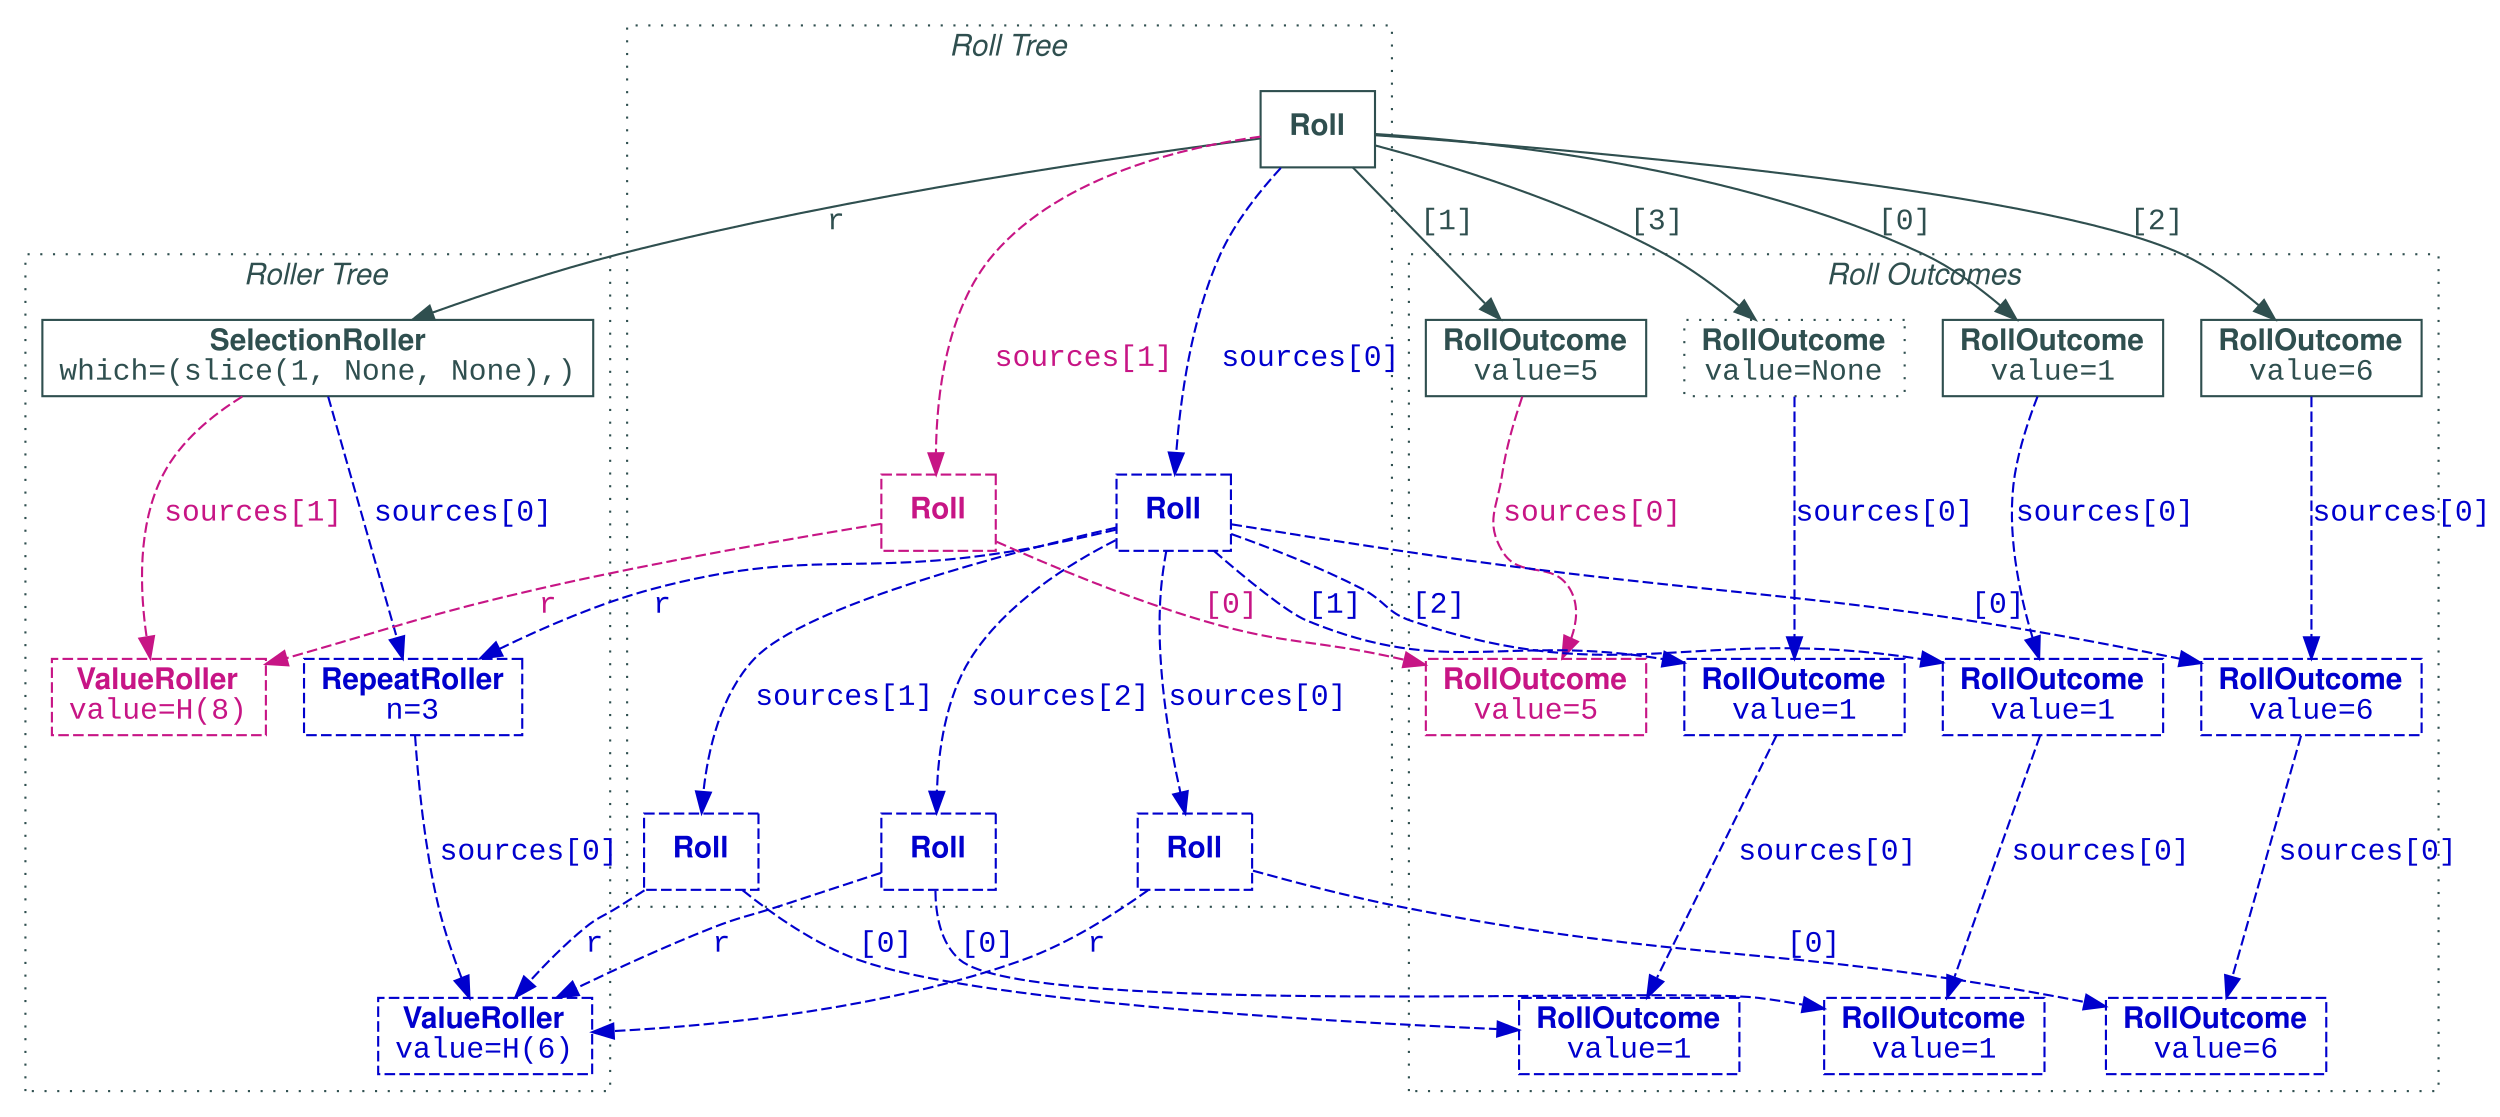
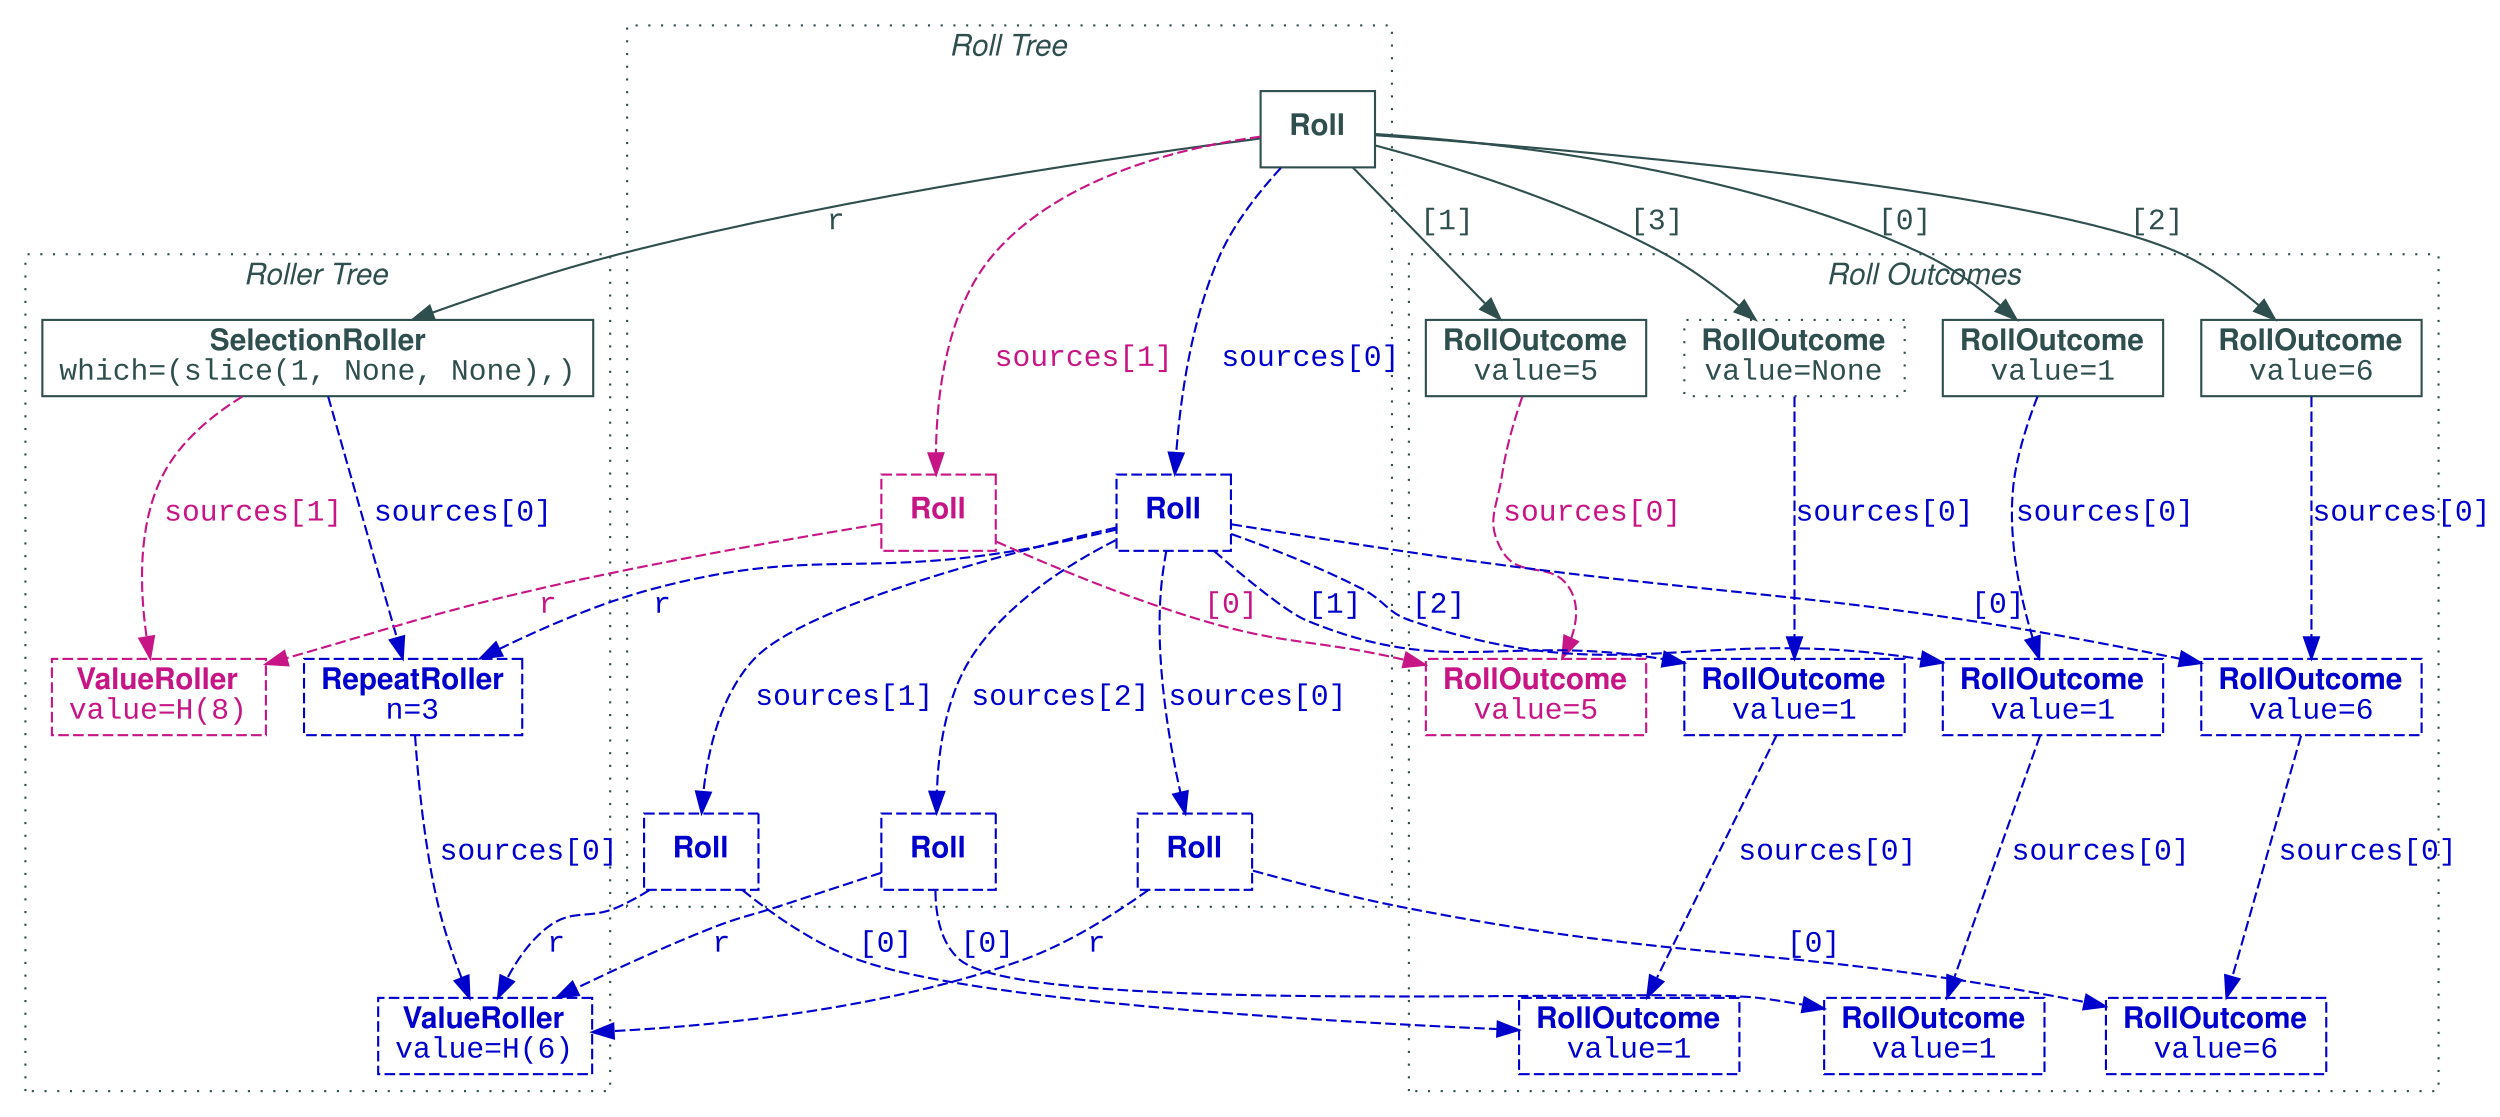
<svg xmlns="http://www.w3.org/2000/svg" width="1180pt" height="527pt" viewBox="0.00 0.00 1180.00 527.00">
  <g id="graph0" class="graph" transform="scale(1 1) rotate(0) translate(4 523)">
    <g id="clust1" class="cluster">
+       <polygon fill="transparent" stroke="DarkSlateGray" stroke-dasharray="1,5" points="292,-95 292,-511 653,-511 653,-95 292,-95" />
+       <text text-anchor="start" x="444" y="-496.8" font-family="Helvetica,sans-Serif" font-style="italic" font-size="14.00" fill="DarkSlateGray">Roll Tree</text>
+     </g>
+     <g id="clust2" class="cluster">
      <polygon fill="transparent" stroke="DarkSlateGray" stroke-dasharray="1,5" points="8,-8 8,-403 284,-403 284,-8 8,-8" />
      <text text-anchor="start" x="111" y="-388.8" font-family="Helvetica,sans-Serif" font-style="italic" font-size="14.00" fill="DarkSlateGray">Roller Tree</text>
-     </g>
-     <g id="clust2" class="cluster">
-       <polygon fill="transparent" stroke="DarkSlateGray" stroke-dasharray="1,5" points="292,-95 292,-511 653,-511 653,-95 292,-95" />
-       <text text-anchor="start" x="444" y="-496.8" font-family="Helvetica,sans-Serif" font-style="italic" font-size="14.00" fill="DarkSlateGray">Roll Tree</text>
    </g>
    <g id="clust3" class="cluster">
      <polygon fill="transparent" stroke="DarkSlateGray" stroke-dasharray="1,5" points="661,-8 661,-403 1147,-403 1147,-8 661,-8" />
      <text text-anchor="start" x="858" y="-388.8" font-family="Helvetica,sans-Serif" font-style="italic" font-size="14.00" fill="DarkSlateGray">Roll Outcomes</text>
    </g>
    <g id="node1" class="node">
      <polygon fill="none" stroke="DarkSlateGray" points="645,-480 591,-480 591,-444 645,-444 645,-480" />
      <text text-anchor="start" x="604.5" y="-459.3" font-family="Helvetica,sans-Serif" font-weight="bold" font-size="14.00" fill="DarkSlateGray">Roll</text>
    </g>
    <g id="node2" class="node">
      <polygon fill="none" stroke="DarkSlateGray" points="276,-372 16,-372 16,-336 276,-336 276,-372" />
      <text text-anchor="start" x="95" y="-357.8" font-family="Helvetica,sans-Serif" font-weight="bold" font-size="14.00" fill="DarkSlateGray">SelectionRoller</text>
      <text text-anchor="start" x="24" y="-343.8" font-family="Courier New" font-size="14.00" fill="DarkSlateGray">which=(slice(1, None, None),)</text>
    </g>
    <g id="edge1" class="edge">
      <path fill="none" stroke="DarkSlateGray" d="M590.76,-457.64C533.91,-450.32 398.75,-431.28 288,-403 258.6,-395.49 226.52,-384.87 200.31,-375.52" />
      <polygon fill="DarkSlateGray" stroke="DarkSlateGray" points="201.16,-372.11 190.56,-372.01 198.78,-378.69 201.16,-372.11" />
      <text text-anchor="middle" x="390.5" y="-414.8" font-family="Courier New" font-size="14.00" fill="DarkSlateGray">r</text>
    </g>
    <g id="node3" class="node">
      <polygon fill="none" stroke="DarkSlateGray" points="1017,-372 913,-372 913,-336 1017,-336 1017,-372" />
      <text text-anchor="start" x="921" y="-357.8" font-family="Helvetica,sans-Serif" font-weight="bold" font-size="14.00" fill="DarkSlateGray">RollOutcome</text>
      <text text-anchor="start" x="935.5" y="-343.8" font-family="Courier New" font-size="14.00" fill="DarkSlateGray">value=1</text>
    </g>
    <g id="edge2" class="edge">
      <path fill="none" stroke="DarkSlateGray" d="M645.34,-459.72C697.85,-456.35 815.42,-444.41 904,-403 917.04,-396.91 929.81,-387.54 940.27,-378.7" />
      <polygon fill="DarkSlateGray" stroke="DarkSlateGray" points="942.58,-381.33 947.79,-372.1 937.96,-376.07 942.58,-381.33" />
      <text text-anchor="middle" x="895" y="-414.8" font-family="Courier New" font-size="14.00" fill="DarkSlateGray">[0]</text>
    </g>
    <g id="node4" class="node">
      <polygon fill="none" stroke="DarkSlateGray" points="773,-372 669,-372 669,-336 773,-336 773,-372" />
      <text text-anchor="start" x="677" y="-357.8" font-family="Helvetica,sans-Serif" font-weight="bold" font-size="14.00" fill="DarkSlateGray">RollOutcome</text>
      <text text-anchor="start" x="691.5" y="-343.8" font-family="Courier New" font-size="14.00" fill="DarkSlateGray">value=5</text>
    </g>
    <g id="edge3" class="edge">
      <path fill="none" stroke="DarkSlateGray" d="M634.55,-443.97C651.42,-426.61 677.76,-399.5 696.93,-379.77" />
      <polygon fill="DarkSlateGray" stroke="DarkSlateGray" points="699.69,-381.95 704.15,-372.34 694.67,-377.07 699.69,-381.95" />
      <text text-anchor="middle" x="679" y="-414.8" font-family="Courier New" font-size="14.00" fill="DarkSlateGray">[1]</text>
    </g>
    <g id="node5" class="node">
      <polygon fill="none" stroke="DarkSlateGray" points="1139,-372 1035,-372 1035,-336 1139,-336 1139,-372" />
      <text text-anchor="start" x="1043" y="-357.8" font-family="Helvetica,sans-Serif" font-weight="bold" font-size="14.00" fill="DarkSlateGray">RollOutcome</text>
      <text text-anchor="start" x="1057.5" y="-343.8" font-family="Courier New" font-size="14.00" fill="DarkSlateGray">value=6</text>
    </g>
    <g id="edge4" class="edge">
      <path fill="none" stroke="DarkSlateGray" d="M645.04,-459.19C724.74,-453.53 957.48,-434.66 1026,-403 1039.06,-396.96 1051.84,-387.61 1062.3,-378.76" />
      <polygon fill="DarkSlateGray" stroke="DarkSlateGray" points="1064.61,-381.39 1069.81,-372.15 1059.99,-376.13 1064.61,-381.39" />
      <text text-anchor="middle" x="1014" y="-414.8" font-family="Courier New" font-size="14.00" fill="DarkSlateGray">[2]</text>
    </g>
    <g id="node6" class="node">
      <polygon fill="none" stroke="DarkSlateGray" stroke-dasharray="1,5" points="895,-372 791,-372 791,-336 895,-336 895,-372" />
      <text text-anchor="start" x="799" y="-357.8" font-family="Helvetica,sans-Serif" font-weight="bold" font-size="14.00" fill="DarkSlateGray">RollOutcome</text>
      <text text-anchor="start" x="800.5" y="-343.8" font-family="Courier New" font-size="14.00" fill="DarkSlateGray">value=None</text>
    </g>
    <g id="edge5" class="edge">
      <path fill="none" stroke="DarkSlateGray" d="M645.27,-454.3C678.78,-445.42 736.76,-427.91 782,-403 794.2,-396.28 806.5,-387.16 816.82,-378.68" />
      <polygon fill="DarkSlateGray" stroke="DarkSlateGray" points="819.26,-381.2 824.63,-372.07 814.74,-375.85 819.26,-381.2" />
      <text text-anchor="middle" x="778" y="-414.8" font-family="Courier New" font-size="14.00" fill="DarkSlateGray">[3]</text>
    </g>
    <g id="node7" class="node">
      <polygon fill="none" stroke="MediumBlue" stroke-dasharray="5,2" points="577,-299 523,-299 523,-263 577,-263 577,-299" />
      <text text-anchor="start" x="536.5" y="-278.3" font-family="Helvetica,sans-Serif" font-weight="bold" font-size="14.00" fill="MediumBlue">Roll</text>
    </g>
-     <g id="edge21" class="edge">
+     <g id="edge18" class="edge">
      <path fill="none" stroke="MediumBlue" stroke-dasharray="5,2" d="M600.55,-443.74C590.65,-432.94 578.89,-418.22 572,-403 558.28,-372.71 553.11,-334.49 551.17,-309.2" />
      <polygon fill="MediumBlue" stroke="MediumBlue" points="554.66,-308.96 550.52,-299.21 547.68,-309.42 554.66,-308.96" />
      <text text-anchor="middle" x="614.5" y="-350.3" font-family="Courier New" font-size="14.00" fill="MediumBlue">sources[0]</text>
    </g>
    <g id="node12" class="node">
      <polygon fill="none" stroke="MediumVioletRed" stroke-dasharray="5,2" points="466,-299 412,-299 412,-263 466,-263 466,-299" />
      <text text-anchor="start" x="425.5" y="-278.3" font-family="Helvetica,sans-Serif" font-weight="bold" font-size="14.00" fill="MediumVioletRed">Roll</text>
    </g>
-     <g id="edge22" class="edge">
+     <g id="edge19" class="edge">
      <path fill="none" stroke="MediumVioletRed" stroke-dasharray="5,2" d="M590.88,-458.5C556.32,-453.81 497.22,-440.48 465,-403 442.6,-376.94 438.04,-336.2 437.77,-309.31" />
      <polygon fill="MediumVioletRed" stroke="MediumVioletRed" points="441.27,-309.09 437.87,-299.05 434.27,-309.02 441.27,-309.09" />
      <text text-anchor="middle" x="507.5" y="-350.3" font-family="Courier New" font-size="14.00" fill="MediumVioletRed">sources[1]</text>
    </g>
    <g id="node8" class="node">
      <polygon fill="none" stroke="MediumBlue" stroke-dasharray="5,2" points="242.5,-212 139.5,-212 139.5,-176 242.5,-176 242.5,-212" />
      <text text-anchor="start" x="147.5" y="-197.8" font-family="Helvetica,sans-Serif" font-weight="bold" font-size="14.00" fill="MediumBlue">RepeatRoller</text>
      <text text-anchor="start" x="178" y="-183.8" font-family="Courier New" font-size="14.00" fill="MediumBlue">n=3</text>
    </g>
-     <g id="edge18" class="edge">
+     <g id="edge23" class="edge">
      <path fill="none" stroke="MediumBlue" stroke-dasharray="5,2" d="M150.9,-335.79C158.71,-308.37 174.05,-254.53 183.32,-221.96" />
      <polygon fill="MediumBlue" stroke="MediumBlue" points="186.73,-222.76 186.1,-212.19 180,-220.85 186.73,-222.76" />
      <text text-anchor="middle" x="214.5" y="-277.3" font-family="Courier New" font-size="14.00" fill="MediumBlue">sources[0]</text>
    </g>
    <g id="node13" class="node">
      <polygon fill="none" stroke="MediumVioletRed" stroke-dasharray="5,2" points="121.5,-212 20.5,-212 20.5,-176 121.5,-176 121.5,-212" />
      <text text-anchor="start" x="32" y="-197.8" font-family="Helvetica,sans-Serif" font-weight="bold" font-size="14.00" fill="MediumVioletRed">ValueRoller</text>
      <text text-anchor="start" x="28.5" y="-183.8" font-family="Courier New" font-size="14.00" fill="MediumVioletRed">value=H(8)</text>
    </g>
-     <g id="edge19" class="edge">
+     <g id="edge24" class="edge">
      <path fill="none" stroke="MediumVioletRed" stroke-dasharray="5,2" d="M110.38,-335.86C96.08,-326.99 81.1,-314.69 73,-299 60.75,-275.28 61.98,-244.28 65.21,-222.31" />
      <polygon fill="MediumVioletRed" stroke="MediumVioletRed" points="68.68,-222.77 66.9,-212.33 61.78,-221.6 68.68,-222.77" />
      <text text-anchor="middle" x="115.5" y="-277.3" font-family="Courier New" font-size="14.00" fill="MediumVioletRed">sources[1]</text>
    </g>
    <g id="node11" class="node">
      <polygon fill="none" stroke="MediumBlue" stroke-dasharray="5,2" points="1017,-212 913,-212 913,-176 1017,-176 1017,-212" />
      <text text-anchor="start" x="921" y="-197.8" font-family="Helvetica,sans-Serif" font-weight="bold" font-size="14.00" fill="MediumBlue">RollOutcome</text>
      <text text-anchor="start" x="935.5" y="-183.8" font-family="Courier New" font-size="14.00" fill="MediumBlue">value=1</text>
    </g>
    <g id="edge26" class="edge">
      <path fill="none" stroke="MediumBlue" stroke-dasharray="5,2" d="M957.71,-335.85C953.67,-325.41 949.06,-311.68 947,-299 942.74,-272.73 949.1,-242.8 955.41,-221.81" />
      <polygon fill="MediumBlue" stroke="MediumBlue" points="958.75,-222.87 958.46,-212.28 952.08,-220.74 958.75,-222.87" />
      <text text-anchor="middle" x="989.5" y="-277.3" font-family="Courier New" font-size="14.00" fill="MediumBlue">sources[0]</text>
    </g>
    <g id="node14" class="node">
      <polygon fill="none" stroke="MediumVioletRed" stroke-dasharray="5,2" points="773,-212 669,-212 669,-176 773,-176 773,-212" />
      <text text-anchor="start" x="677" y="-197.8" font-family="Helvetica,sans-Serif" font-weight="bold" font-size="14.00" fill="MediumVioletRed">RollOutcome</text>
      <text text-anchor="start" x="691.5" y="-183.8" font-family="Courier New" font-size="14.00" fill="MediumVioletRed">value=5</text>
    </g>
    <g id="edge27" class="edge">
      <path fill="none" stroke="MediumVioletRed" stroke-dasharray="5,2" d="M714.51,-335.77C710.92,-325.31 706.82,-311.58 705,-299 702.7,-283.17 696.92,-276.81 705,-263 713.24,-248.91 728.76,-259.09 737,-245 741.19,-237.84 740.38,-229.45 737.59,-221.62" />
      <polygon fill="MediumVioletRed" stroke="MediumVioletRed" points="740.75,-220.1 733.42,-212.45 734.37,-223 740.75,-220.1" />
      <text text-anchor="middle" x="747.5" y="-277.3" font-family="Courier New" font-size="14.00" fill="MediumVioletRed">sources[0]</text>
    </g>
    <g id="node9" class="node">
      <polygon fill="none" stroke="MediumBlue" stroke-dasharray="5,2" points="1139,-212 1035,-212 1035,-176 1139,-176 1139,-212" />
      <text text-anchor="start" x="1043" y="-197.8" font-family="Helvetica,sans-Serif" font-weight="bold" font-size="14.00" fill="MediumBlue">RollOutcome</text>
      <text text-anchor="start" x="1057.5" y="-183.8" font-family="Courier New" font-size="14.00" fill="MediumBlue">value=6</text>
    </g>
    <g id="edge28" class="edge">
      <path fill="none" stroke="MediumBlue" stroke-dasharray="5,2" d="M1087,-335.79C1087,-308.48 1087,-254.99 1087,-222.38" />
      <polygon fill="MediumBlue" stroke="MediumBlue" points="1090.5,-222.19 1087,-212.19 1083.5,-222.19 1090.5,-222.19" />
      <text text-anchor="middle" x="1129.5" y="-277.3" font-family="Courier New" font-size="14.00" fill="MediumBlue">sources[0]</text>
    </g>
    <g id="node10" class="node">
      <polygon fill="none" stroke="MediumBlue" stroke-dasharray="5,2" points="895,-212 791,-212 791,-176 895,-176 895,-212" />
      <text text-anchor="start" x="799" y="-197.8" font-family="Helvetica,sans-Serif" font-weight="bold" font-size="14.00" fill="MediumBlue">RollOutcome</text>
      <text text-anchor="start" x="813.5" y="-183.8" font-family="Courier New" font-size="14.00" fill="MediumBlue">value=1</text>
    </g>
    <g id="edge29" class="edge">
      <path fill="none" stroke="MediumBlue" stroke-dasharray="5,2" d="M843,-335.79C843,-308.48 843,-254.99 843,-222.38" />
      <polygon fill="MediumBlue" stroke="MediumBlue" points="846.5,-222.19 843,-212.19 839.5,-222.19 846.5,-222.19" />
      <text text-anchor="middle" x="885.5" y="-277.3" font-family="Courier New" font-size="14.00" fill="MediumBlue">sources[0]</text>
    </g>
    <g id="edge6" class="edge">
      <path fill="none" stroke="MediumBlue" stroke-dasharray="5,2" d="M522.72,-273C508.57,-269.58 490.94,-265.64 475,-263 399.6,-250.53 377.84,-264.7 304,-245 279.08,-238.35 252.65,-226.92 231.62,-216.67" />
      <polygon fill="MediumBlue" stroke="MediumBlue" points="233.17,-213.53 222.66,-212.21 230.06,-219.8 233.17,-213.53" />
      <text text-anchor="middle" x="308.5" y="-233.8" font-family="Courier New" font-size="14.00" fill="MediumBlue">r</text>
    </g>
    <g id="edge7" class="edge">
      <path fill="none" stroke="MediumBlue" stroke-dasharray="5,2" d="M577.24,-275.52C598.85,-272 629.84,-267.03 657,-263 817.56,-239.15 862.16,-245.37 1025,-212.06" />
      <polygon fill="MediumBlue" stroke="MediumBlue" points="1025.78,-215.47 1034.87,-210.03 1024.37,-208.62 1025.78,-215.47" />
      <text text-anchor="middle" x="939" y="-233.8" font-family="Courier New" font-size="14.00" fill="MediumBlue">[0]</text>
    </g>
    <g id="edge8" class="edge">
      <path fill="none" stroke="MediumBlue" stroke-dasharray="5,2" d="M569.07,-262.9C583.87,-250.01 603.44,-233.91 613,-230 680.04,-202.56 705.69,-224.24 780.95,-211.91" />
      <polygon fill="MediumBlue" stroke="MediumBlue" points="781.66,-215.34 790.89,-210.13 780.43,-208.45 781.66,-215.34" />
      <text text-anchor="middle" x="626" y="-233.8" font-family="Courier New" font-size="14.00" fill="MediumBlue">[1]</text>
    </g>
    <g id="edge9" class="edge">
      <path fill="none" stroke="MediumBlue" stroke-dasharray="5,2" d="M577.11,-270.96C595.07,-264.58 618.93,-255.35 639,-245 649.85,-239.4 650.44,-233.91 662,-230 761.18,-196.46 795.73,-228.57 903,-211.89" />
      <polygon fill="MediumBlue" stroke="MediumBlue" points="903.62,-215.34 912.91,-210.25 902.47,-208.43 903.62,-215.34" />
      <text text-anchor="middle" x="675" y="-233.8" font-family="Courier New" font-size="14.00" fill="MediumBlue">[2]</text>
    </g>
    <g id="node15" class="node">
      <polygon fill="none" stroke="MediumBlue" stroke-dasharray="5,2" points="587,-139 533,-139 533,-103 587,-103 587,-139" />
      <text text-anchor="start" x="546.5" y="-118.3" font-family="Helvetica,sans-Serif" font-weight="bold" font-size="14.00" fill="MediumBlue">Roll</text>
    </g>
-     <g id="edge23" class="edge">
+     <g id="edge20" class="edge">
      <path fill="none" stroke="MediumBlue" stroke-dasharray="5,2" d="M546.49,-262.98C545.47,-257.29 544.5,-250.9 544,-245 541.17,-211.77 547.62,-173.73 553.16,-148.86" />
      <polygon fill="MediumBlue" stroke="MediumBlue" points="556.58,-149.59 555.45,-139.06 549.76,-148 556.58,-149.59" />
      <text text-anchor="middle" x="589.5" y="-190.3" font-family="Courier New" font-size="14.00" fill="MediumBlue">sources[0]</text>
    </g>
    <g id="node18" class="node">
      <polygon fill="none" stroke="MediumBlue" stroke-dasharray="5,2" points="354,-139 300,-139 300,-103 354,-103 354,-139" />
      <text text-anchor="start" x="313.5" y="-118.3" font-family="Helvetica,sans-Serif" font-weight="bold" font-size="14.00" fill="MediumBlue">Roll</text>
    </g>
-     <g id="edge24" class="edge">
+     <g id="edge21" class="edge">
      <path fill="none" stroke="MediumBlue" stroke-dasharray="5,2" d="M522.79,-273.96C474.3,-262.68 375.8,-237.27 352,-212 336.15,-195.17 330.2,-169.16 328.04,-149.43" />
      <polygon fill="MediumBlue" stroke="MediumBlue" points="331.5,-148.88 327.19,-139.21 324.53,-149.46 331.5,-148.88" />
      <text text-anchor="middle" x="394.5" y="-190.3" font-family="Courier New" font-size="14.00" fill="MediumBlue">sources[1]</text>
    </g>
    <g id="node20" class="node">
      <polygon fill="none" stroke="MediumBlue" stroke-dasharray="5,2" points="466,-139 412,-139 412,-103 466,-103 466,-139" />
      <text text-anchor="start" x="425.5" y="-118.3" font-family="Helvetica,sans-Serif" font-weight="bold" font-size="14.00" fill="MediumBlue">Roll</text>
    </g>
-     <g id="edge25" class="edge">
+     <g id="edge22" class="edge">
      <path fill="none" stroke="MediumBlue" stroke-dasharray="5,2" d="M522.62,-268.03C500.43,-256.84 470.27,-237.96 454,-212 442.27,-193.29 438.87,-168.26 438.2,-149.35" />
      <polygon fill="MediumBlue" stroke="MediumBlue" points="441.7,-149.24 438.08,-139.29 434.7,-149.33 441.7,-149.24" />
      <text text-anchor="middle" x="496.5" y="-190.3" font-family="Courier New" font-size="14.00" fill="MediumBlue">sources[2]</text>
    </g>
    <g id="node16" class="node">
      <polygon fill="none" stroke="MediumBlue" stroke-dasharray="5,2" points="275.5,-52 174.5,-52 174.5,-16 275.5,-16 275.5,-52" />
      <text text-anchor="start" x="186" y="-37.8" font-family="Helvetica,sans-Serif" font-weight="bold" font-size="14.00" fill="MediumBlue">ValueRoller</text>
      <text text-anchor="start" x="182.5" y="-23.8" font-family="Courier New" font-size="14.00" fill="MediumBlue">value=H(6)</text>
    </g>
-     <g id="edge20" class="edge">
+     <g id="edge25" class="edge">
      <path fill="none" stroke="MediumBlue" stroke-dasharray="5,2" d="M191.91,-175.79C193.23,-156.05 196.29,-122.83 203,-95 205.72,-83.72 209.89,-71.64 213.87,-61.3" />
      <polygon fill="MediumBlue" stroke="MediumBlue" points="217.12,-62.59 217.57,-52 210.62,-60 217.12,-62.59" />
      <text text-anchor="middle" x="245.5" y="-117.3" font-family="Courier New" font-size="14.00" fill="MediumBlue">sources[0]</text>
    </g>
    <g id="node17" class="node">
      <polygon fill="none" stroke="MediumBlue" stroke-dasharray="5,2" points="1094,-52 990,-52 990,-16 1094,-16 1094,-52" />
      <text text-anchor="start" x="998" y="-37.8" font-family="Helvetica,sans-Serif" font-weight="bold" font-size="14.00" fill="MediumBlue">RollOutcome</text>
      <text text-anchor="start" x="1012.5" y="-23.8" font-family="Courier New" font-size="14.00" fill="MediumBlue">value=6</text>
    </g>
-     <g id="edge30" class="edge">
+     <g id="edge31" class="edge">
      <path fill="none" stroke="MediumBlue" stroke-dasharray="5,2" d="M1082.1,-175.79C1074.29,-148.37 1058.95,-94.53 1049.68,-61.96" />
      <polygon fill="MediumBlue" stroke="MediumBlue" points="1053,-60.85 1046.9,-52.19 1046.27,-62.76 1053,-60.85" />
      <text text-anchor="middle" x="1113.5" y="-117.3" font-family="Courier New" font-size="14.00" fill="MediumBlue">sources[0]</text>
    </g>
    <g id="node19" class="node">
      <polygon fill="none" stroke="MediumBlue" stroke-dasharray="5,2" points="817,-52 713,-52 713,-16 817,-16 817,-52" />
      <text text-anchor="start" x="721" y="-37.8" font-family="Helvetica,sans-Serif" font-weight="bold" font-size="14.00" fill="MediumBlue">RollOutcome</text>
      <text text-anchor="start" x="735.5" y="-23.8" font-family="Courier New" font-size="14.00" fill="MediumBlue">value=1</text>
    </g>
-     <g id="edge31" class="edge">
+     <g id="edge32" class="edge">
      <path fill="none" stroke="MediumBlue" stroke-dasharray="5,2" d="M834.5,-175.79C820.91,-148.25 794.16,-94.06 778.1,-61.53" />
      <polygon fill="MediumBlue" stroke="MediumBlue" points="781.05,-59.61 773.49,-52.19 774.77,-62.7 781.05,-59.61" />
      <text text-anchor="middle" x="858.5" y="-117.3" font-family="Courier New" font-size="14.00" fill="MediumBlue">sources[0]</text>
    </g>
    <g id="node21" class="node">
      <polygon fill="none" stroke="MediumBlue" stroke-dasharray="5,2" points="961,-52 857,-52 857,-16 961,-16 961,-52" />
      <text text-anchor="start" x="865" y="-37.8" font-family="Helvetica,sans-Serif" font-weight="bold" font-size="14.00" fill="MediumBlue">RollOutcome</text>
      <text text-anchor="start" x="879.5" y="-23.8" font-family="Courier New" font-size="14.00" fill="MediumBlue">value=1</text>
    </g>
-     <g id="edge32" class="edge">
+     <g id="edge30" class="edge">
      <path fill="none" stroke="MediumBlue" stroke-dasharray="5,2" d="M958.9,-175.79C949.18,-148.37 930.1,-94.53 918.55,-61.96" />
      <polygon fill="MediumBlue" stroke="MediumBlue" points="921.73,-60.44 915.09,-52.19 915.13,-62.78 921.73,-60.44" />
      <text text-anchor="middle" x="987.5" y="-117.3" font-family="Courier New" font-size="14.00" fill="MediumBlue">sources[0]</text>
    </g>
    <g id="edge10" class="edge">
      <path fill="none" stroke="MediumVioletRed" stroke-dasharray="5,2" d="M411.93,-275.73C375.11,-269.76 307.24,-258.15 250,-245 199.04,-233.3 184.77,-227.63 131.22,-212.35" />
      <polygon fill="MediumVioletRed" stroke="MediumVioletRed" points="132.09,-208.96 121.52,-209.6 130.19,-215.69 132.09,-208.96" />
      <text text-anchor="middle" x="254.5" y="-233.8" font-family="Courier New" font-size="14.00" fill="MediumVioletRed">r</text>
    </g>
    <g id="edge11" class="edge">
      <path fill="none" stroke="MediumVioletRed" stroke-dasharray="5,2" d="M466.27,-267.35C491.25,-256.18 529.47,-240.15 564,-230 604.39,-218.13 615.96,-221.41 657,-212 657.6,-211.86 658.19,-211.73 658.79,-211.59" />
      <polygon fill="MediumVioletRed" stroke="MediumVioletRed" points="659.78,-214.95 668.68,-209.21 658.14,-208.14 659.78,-214.95" />
      <text text-anchor="middle" x="577" y="-233.8" font-family="Courier New" font-size="14.00" fill="MediumVioletRed">[0]</text>
    </g>
    <g id="edge12" class="edge">
      <path fill="none" stroke="MediumBlue" stroke-dasharray="5,2" d="M537.92,-102.84C522.32,-91.64 500.46,-77.71 479,-70 415.57,-47.21 338.33,-39.13 285.79,-36.34" />
      <polygon fill="MediumBlue" stroke="MediumBlue" points="285.78,-32.83 275.62,-35.85 285.44,-39.83 285.78,-32.83" />
      <text text-anchor="middle" x="513.5" y="-73.8" font-family="Courier New" font-size="14.00" fill="MediumBlue">r</text>
    </g>
    <g id="edge13" class="edge">
      <path fill="none" stroke="MediumBlue" stroke-dasharray="5,2" d="M587.4,-112.03C606.72,-106.64 633.28,-99.67 657,-95 794.77,-67.88 831.96,-77.72 970,-52 973.22,-51.4 976.51,-50.75 979.83,-50.07" />
      <polygon fill="MediumBlue" stroke="MediumBlue" points="980.77,-53.45 989.82,-47.94 979.31,-46.6 980.77,-53.45" />
      <text text-anchor="middle" x="852" y="-73.8" font-family="Courier New" font-size="14.00" fill="MediumBlue">[0]</text>
    </g>
    <g id="edge14" class="edge">
-       <path fill="none" stroke="MediumBlue" stroke-dasharray="5,2" d="M300.17,-102.75C296.1,-100.14 291.94,-97.49 288,-95 280.91,-90.51 278.48,-90.32 272,-85 262.84,-77.48 253.69,-68.24 245.94,-59.77" />
-       <polygon fill="MediumBlue" stroke="MediumBlue" points="248.52,-57.4 239.25,-52.27 243.3,-62.06 248.52,-57.4" />
-       <text text-anchor="middle" x="276.5" y="-73.8" font-family="Courier New" font-size="14.00" fill="MediumBlue">r</text>
+       <path fill="none" stroke="MediumBlue" stroke-dasharray="5,2" d="M302.42,-102.77C297.76,-99.93 292.83,-97.2 288,-95 273.67,-88.46 266.39,-94.73 254,-85 246.12,-78.81 239.97,-69.84 235.41,-61.2" />
+       <polygon fill="MediumBlue" stroke="MediumBlue" points="238.53,-59.62 231.07,-52.1 232.21,-62.64 238.53,-59.62" />
+       <text text-anchor="middle" x="258.5" y="-73.8" font-family="Courier New" font-size="14.00" fill="MediumBlue">r</text>
    </g>
    <g id="edge15" class="edge">
      <path fill="none" stroke="MediumBlue" stroke-dasharray="5,2" d="M346.53,-102.78C360.64,-91.4 380.72,-77.29 401,-70 454.88,-50.64 613.51,-41.18 702.55,-37.29" />
      <polygon fill="MediumBlue" stroke="MediumBlue" points="702.95,-40.78 712.79,-36.85 702.65,-33.78 702.95,-40.78" />
      <text text-anchor="middle" x="414" y="-73.8" font-family="Courier New" font-size="14.00" fill="MediumBlue">[0]</text>
    </g>
    <g id="edge16" class="edge">
      <path fill="none" stroke="MediumBlue" stroke-dasharray="5,2" d="M411.93,-111.05C397.42,-106.27 379.24,-100.29 363,-95 349.24,-90.52 345.47,-90.3 332,-85 310.52,-76.55 287.24,-65.87 267.89,-56.54" />
      <polygon fill="MediumBlue" stroke="MediumBlue" points="269.26,-53.32 258.74,-52.09 266.2,-59.61 269.26,-53.32" />
      <text text-anchor="middle" x="336.5" y="-73.8" font-family="Courier New" font-size="14.00" fill="MediumBlue">r</text>
    </g>
    <g id="edge17" class="edge">
      <path fill="none" stroke="MediumBlue" stroke-dasharray="5,2" d="M437.52,-102.52C437.62,-91.47 439.87,-77.85 449,-70 480.79,-42.65 784.39,-57.22 826,-52 832.77,-51.15 839.8,-50.05 846.79,-48.82" />
      <polygon fill="MediumBlue" stroke="MediumBlue" points="847.76,-52.2 856.96,-46.94 846.49,-45.32 847.76,-52.2" />
      <text text-anchor="middle" x="462" y="-73.8" font-family="Courier New" font-size="14.00" fill="MediumBlue">[0]</text>
    </g>
  </g>
</svg>
